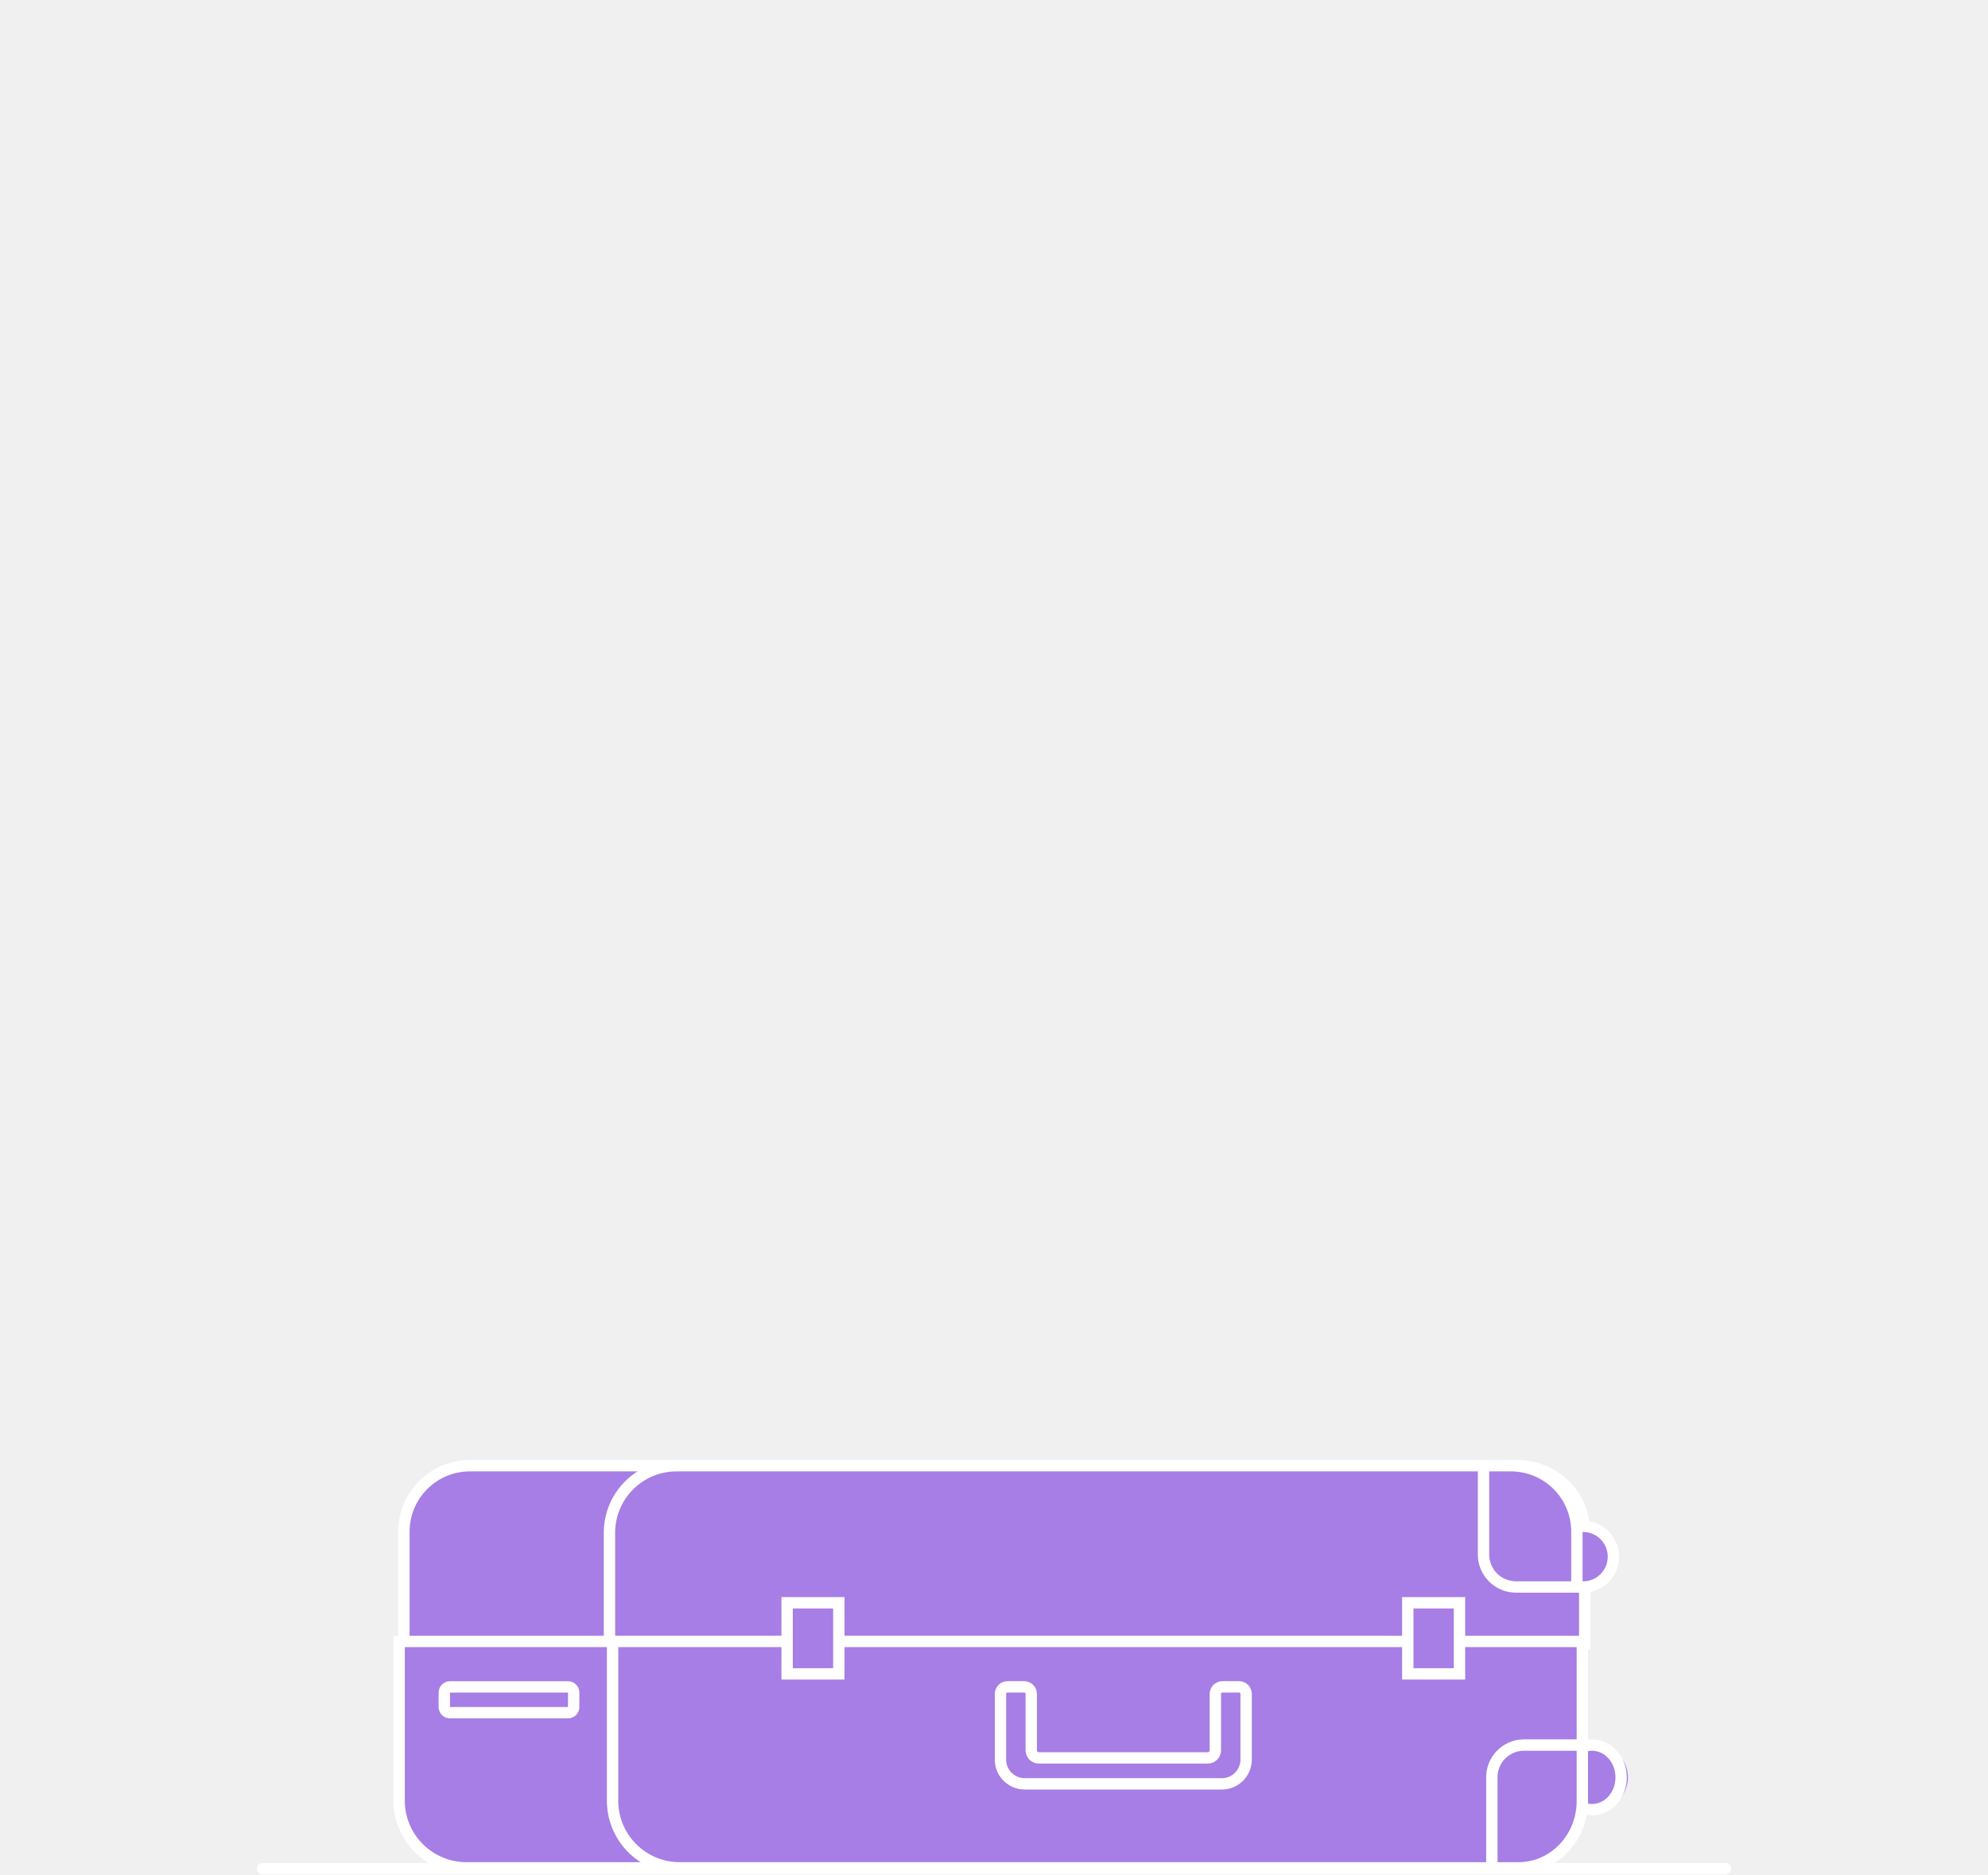
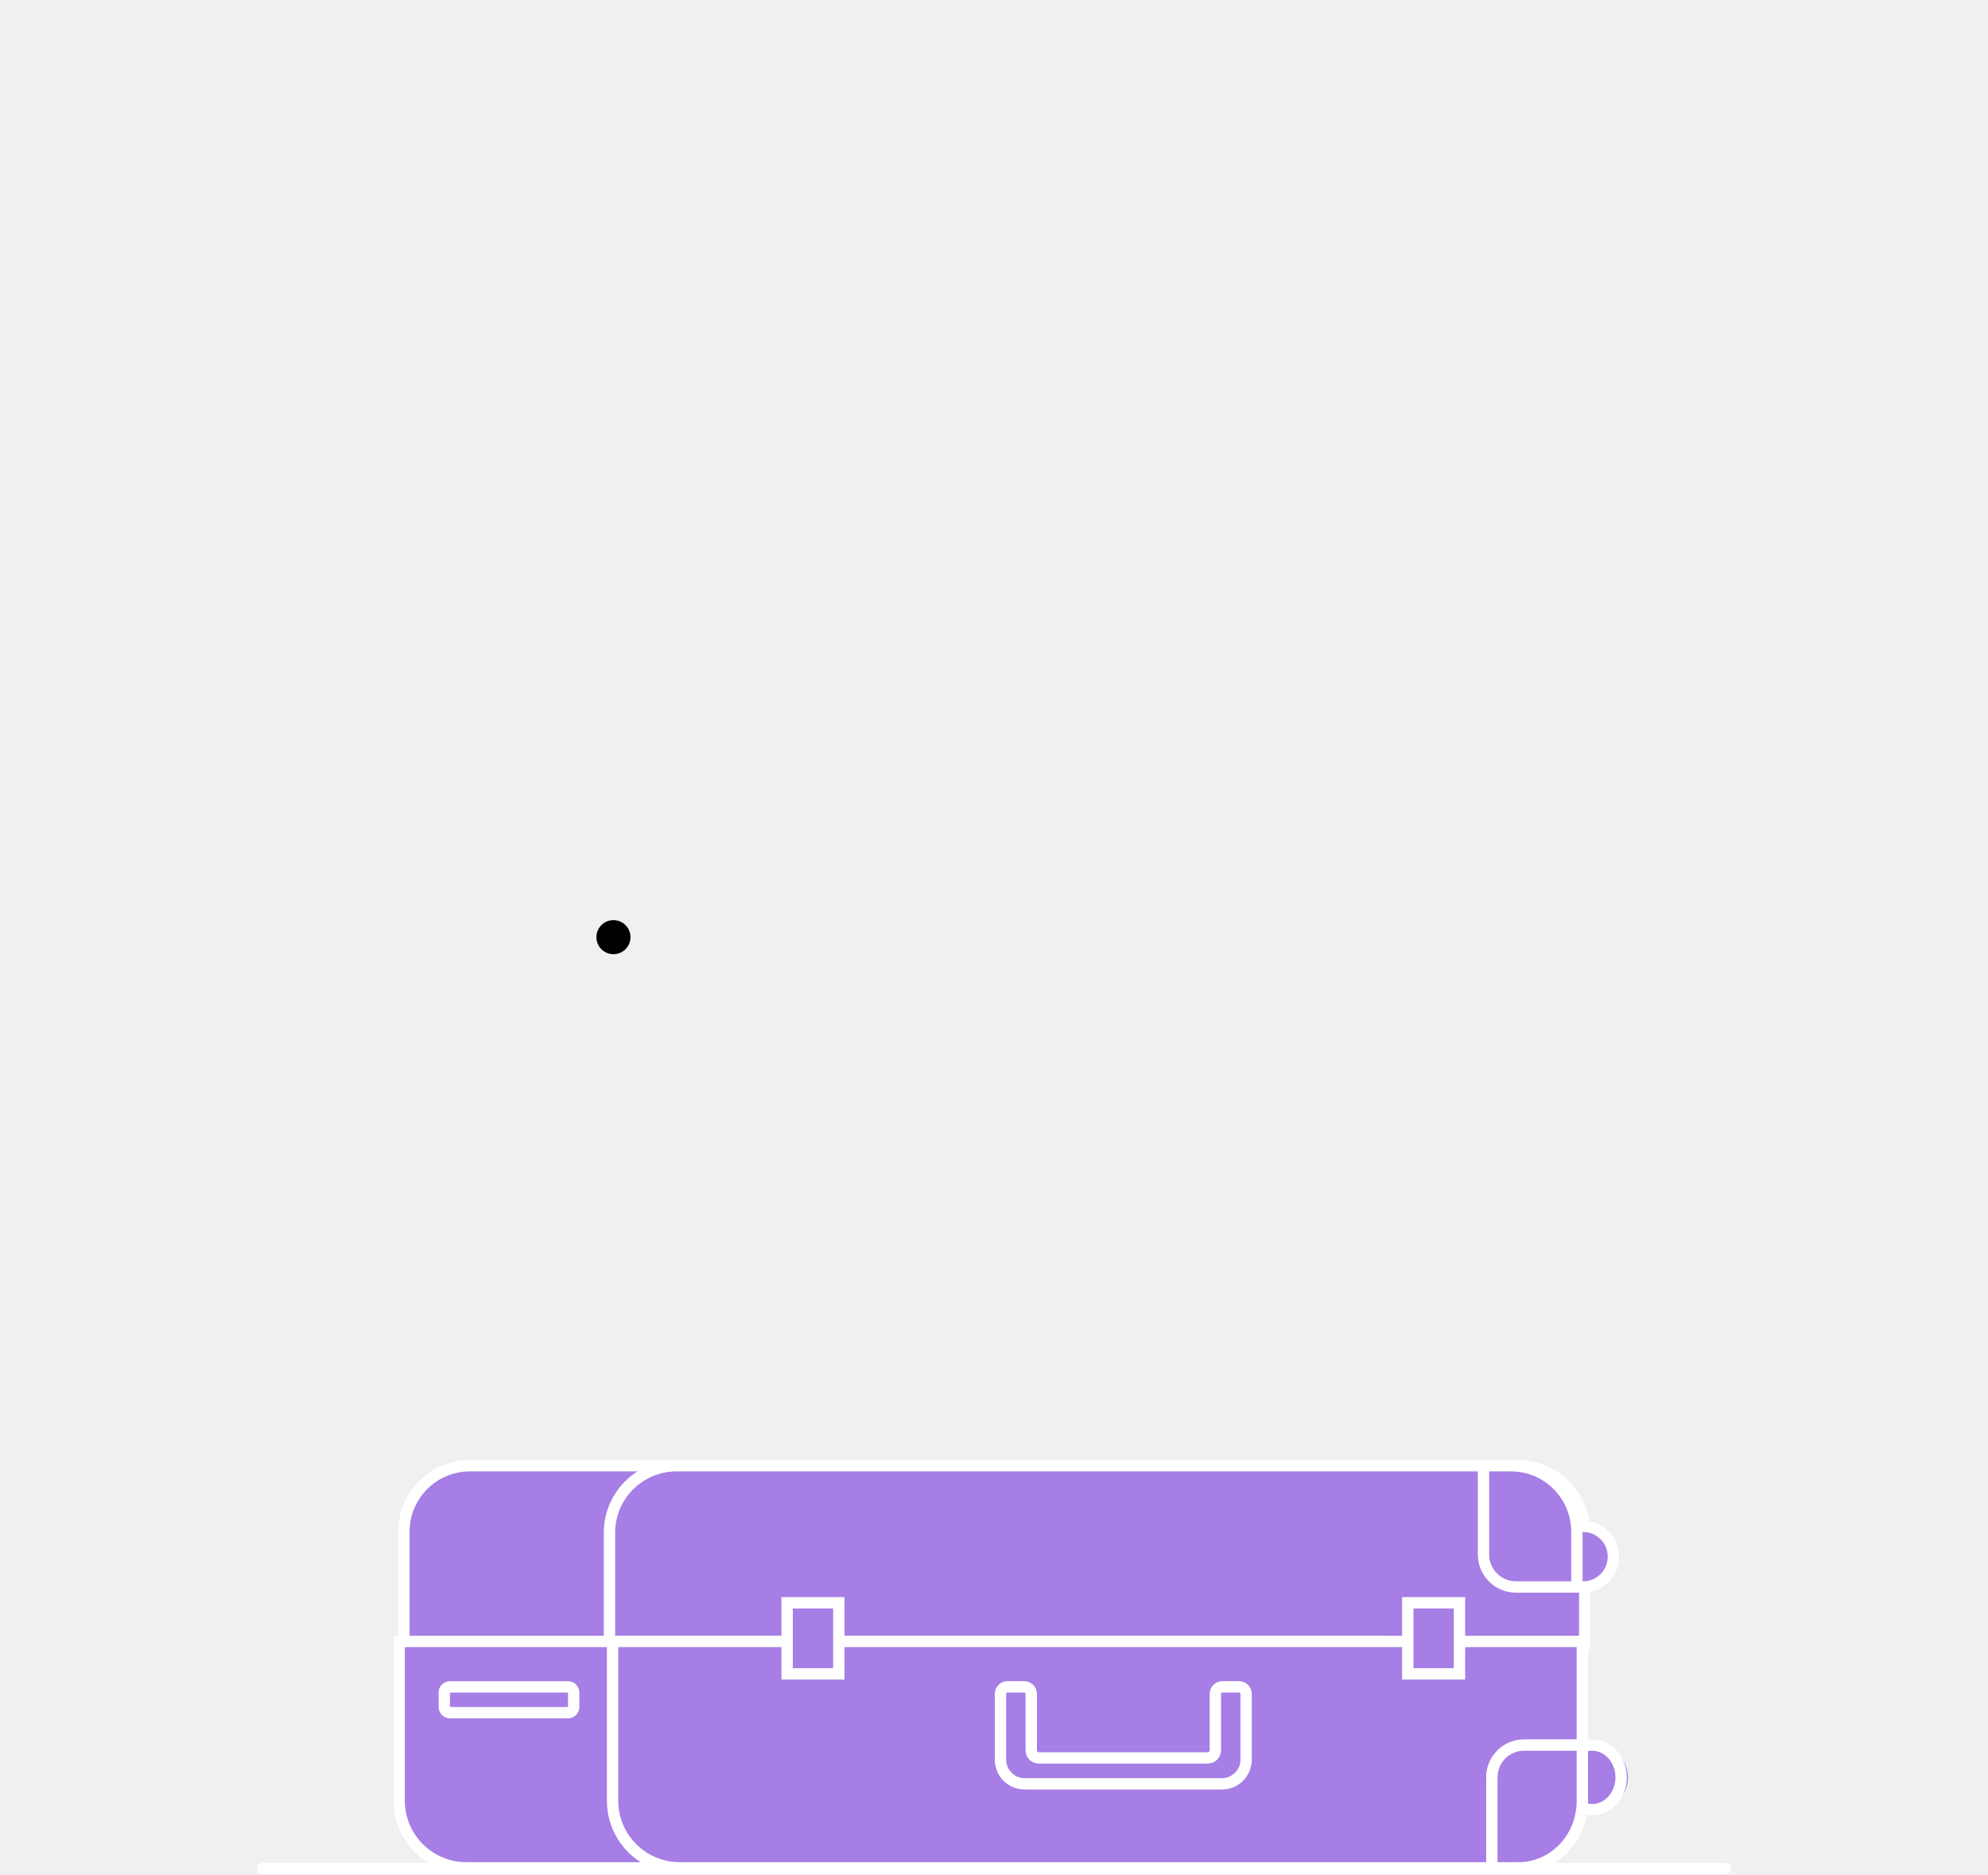
- <svg xmlns="http://www.w3.org/2000/svg" viewBox="0 0 350 330">
-   <g>
+ <svg xmlns="http://www.w3.org/2000/svg" width="350" height="330" viewBox="0 0 350 330">
+   <g id="case-top-hor">
+     <animate attributeType="CSS" attributeName="opacity" begin="500ms" from="1" to="0" dur="1ms" fill="freeze" />
    <path d="M225.88,258.06H82.68a11.62,11.62,0,0,0-11.57,11.61v19.75H237.44V269.66a11.62,11.62,0,0,0-11.56-11.61" fill="#a67ee5" />
    <path d="M225.88,258.06H82.68a11.62,11.62,0,0,0-11.57,11.61v19.75H237.44V269.66A11.62,11.62,0,0,0,225.88,258.06Z" fill="none" stroke="#fff" stroke-miterlimit="10" stroke-width="2" />
    <path d="M267.11,258.06H119.23a11.81,11.81,0,0,0-11.93,11.61v19.75H279V269.66a11.81,11.81,0,0,0-11.93-11.61" fill="#a67ee5" />
    <path d="M267.11,258.06H119.23a11.81,11.81,0,0,0-11.93,11.61v19.75H279V269.66A11.81,11.81,0,0,0,267.11,258.06Z" fill="none" stroke="#fff" stroke-miterlimit="10" stroke-width="2" />
    <path d="M278.74,279.41a5.34,5.34,0,1,0-5.32-5.34,5.32,5.32,0,0,0,5.32,5.34" fill="#a67ee5" />
    <ellipse cx="278.74" cy="274.07" rx="5.31" ry="5.34" fill="none" stroke="#fff" stroke-miterlimit="10" stroke-width="2" />
    <path d="M277.62,269.66v9.75H266.89a5.72,5.72,0,0,1-5.71-5.73V258.06h4.88a11.61,11.61,0,0,1,11.56,11.61" fill="#a67ee5" />
    <path d="M277.62,269.66v9.75H266.89a5.72,5.72,0,0,1-5.71-5.73V258.06h4.88A11.61,11.61,0,0,1,277.62,269.66Z" fill="none" stroke="#fff" stroke-miterlimit="10" stroke-width="2" />
  </g>
-   <g>
+   <g id="case-top-vert" opacity="0">
+     <animate attributeType="CSS" attributeName="opacity" begin="500ms" from="0" to="1" dur="1ms" fill="freeze" />
+     <path d="M253.93,232.11a5.69,5.69,0,1,0-5.69-5.69,5.69,5.69,0,0,0,5.69,5.69" fill="#a67ee5" />
+     <circle cx="253.93" cy="226.42" r="5.69" fill="none" stroke="#fff" stroke-miterlimit="10" stroke-width="2" />
+     <path d="M240.3,210.48H67.19a12,12,0,0,0-12,11.9V276a13,13,0,0,0,13,13h184V222.38a12,12,0,0,0-11.94-11.9" fill="#a67ee5" />
+     <path d="M240.3,210.48H67.19a12,12,0,0,0-12,11.9V276a13,13,0,0,0,13,13h184V222.38A12,12,0,0,0,240.3,210.48Z" fill="none" stroke="#fff" stroke-miterlimit="10" stroke-width="2" />
+     <path d="M70.24,289V225.49a15,15,0,0,1,15-15h0.5" fill="none" stroke="#fff" stroke-width="2" />
+   </g>
+   <g id="case-content" opacity="0">
+     <animate attributeType="CSS" attributeName="opacity" begin="500ms" from="0" to="1" dur="1ms" fill="freeze" />
+     <g id="flowers" style="transform-origin: 178px 289px;" transform="rotate(50)">
+       <g id="flower-large">
+         <path d="M180.73,277.8s8.3-74.59,39.71-90" fill="none" stroke="#fff" stroke-linecap="round" stroke-linejoin="round" stroke-width="2" />
+         <path id="flower-large-bud" style="transform-origin: 218px 189px;" transform="rotate(30)" d="M217.95,187.12l9.27-24.49a22,22,0,0,1,8.72,3,7.87,7.87,0,0,1,9.72,12.33,22.14,22.14,0,0,1,.86,9.18l-26,3.3a2.45,2.45,0,0,1-2.6-3.29" fill="#3b7bf2" />
+       </g>
+       <g id="flower-small">
+         <path d="M178.24,287.63s6.89-44.68,37.95-56.53" fill="none" stroke="#fff" stroke-linecap="round" stroke-linejoin="round" stroke-width="2" />
+         <path id="flower-small-bud" style="transform-origin: 211px 233px;" transform="rotate(30)" d="M210.85,232l9-16.47a16.66,16.66,0,0,1,6.13,2.93,5.93,5.93,0,0,1,4-.42,5.67,5.67,0,0,1,4.26,6.85,5.54,5.54,0,0,1-2.29,3.23,15.1,15.1,0,0,1-.21,6.58l-19.34-.11a1.76,1.76,0,0,1-1.6-2.58" fill="#3b7bf2" />
+       </g>
+     </g>
+     <g id="balloon">
+       <g id="balloon-round" style="transform-origin: 108px 165px;" transform="translate(0 158) rotate(46)">
+         <path d="M106.58,161.87l-2.19,3.79a1.34,1.34,0,0,0,1.17,2h4.37a1.34,1.34,0,0,0,1.16-2l-2.18-3.79a1.35,1.35,0,0,0-2.33,0" fill="#fff" />
+         <path d="M107.74,79.42a32.91,32.91,0,0,1,32.9,32.89c0,18.17-15.09,48.89-33.25,48.89s-32.55-30.73-32.55-48.89a32.91,32.91,0,0,1,32.9-32.89m0-1.61a34.54,34.54,0,0,0-34.5,34.5c0,9.51,3.8,22.1,9.68,32.07,7,11.88,15.68,18.42,24.46,18.42s17.6-6.54,24.81-18.4c6.1-10,10.05-22.64,10.05-32.09a34.54,34.54,0,0,0-34.5-34.5" fill="#fff" />
+         <path d="M96.06,112.39c0-18.16,5.23-32.89,11.68-32.89a32.91,32.91,0,0,0-32.9,32.89c0,18.17,14.38,48.89,32.55,48.89h0.17c-6.43-.19-11.5-30.77-11.5-48.89" fill="#76abff" />
+         <path d="M140.64,112.39a32.91,32.91,0,0,0-32.9-32.89c6.45,0,11.68,14.73,11.68,32.89s-5.29,48.48-11.68,48.87c18-.39,32.9-30.82,32.9-48.87" fill="#1553b7" />
+         <path d="M119.42,112.39c0-18.16-5.23-32.89-11.68-32.89S96.06,94.23,96.06,112.39s5.07,48.69,11.5,48.89h0.18c6.39-.4,11.68-30.83,11.68-48.88" fill="#3b7bf2" />
+         <path d="M100.54,105.36a5.7,5.7,0,1,0,5.7,5.7,5.39,5.39,0,0,0-5.7-5.7m0,8c-1.86,0-3.06-.93-3.06-2.29s1.21-2.29,3.06-2.29,3.07,0.93,3.07,2.29-1.25,2.29-3.07,2.29" fill="#fff" />
+         <path d="M114.74,105.36a1.78,1.78,0,0,1,1.46,2.8L102.87,127.5a1.79,1.79,0,0,1-2.94-2l13.34-19.34a1.77,1.77,0,0,1,1.47-.77" fill="#fff" />
+         <path d="M116.21,116.88a5.7,5.7,0,1,0,5.7,5.7,5.4,5.4,0,0,0-5.7-5.7m0,8c-1.86,0-3.06-.93-3.06-2.29s1.21-2.29,3.06-2.29,3.07,0.9,3.07,2.29-1.21,2.29-3.07,2.29" fill="#fff" />
+       </g>
+       <line id="balloon-rope" x1="107.65" y1="289.02" x2="107.65" y2="289.02" fill="none" stroke="#fff" stroke-linecap="round" stroke-miterlimit="10" stroke-width="2" />
+     </g>
+     <g id="leaves-left" style="transform-origin: 178px 289px;" transform="rotate(63)">
+       <path d="M141.77,204.16c24.1,32.45,35.81,84,35.81,84" fill="none" stroke="#3b7bf2" stroke-linecap="round" stroke-linejoin="round" stroke-width="2" />
+       <path d="M125.73,196.22c6.54,7.51,17.16,9,17.16,9s0-10.72-6.53-18.22-17.17-9-17.17-9,0,10.72,6.54,18.22" fill="#76abff" />
+       <path d="M153.17,206.54c-2.69,9.58,1.91,19.27,1.91,19.27s9-5.86,11.67-15.45-1.91-19.27-1.91-19.27-9,5.86-11.67,15.45" fill="#3b7bf2" />
+       <path d="M135.82,227.71c9.59,2.7,19.26-1.91,19.26-1.91s-5.86-9-15.45-11.67S120.37,216,120.37,216s5.87,9,15.45,11.67" fill="#3b7bf2" />
+       <path d="M166.1,232.52c-3.41,9.36.47,19.35,0.47,19.35s9.39-5.18,12.79-14.53S178.89,218,178.89,218s-9.39,5.18-12.79,14.53" fill="#1553b7" />
+       <path d="M147.22,252.35c9.36,3.4,19.35-.47,19.35-0.47s-5.18-9.39-14.54-12.79-19.35.47-19.35,0.47,5.18,9.39,14.54,12.79" fill="#1553b7" />
+     </g>
+     <g id="leaves-right" style="transform-origin: 178px 289px;" transform="translate(0, 2) rotate(38)">
+       <path d="M183.79,264.77c2.3,9.1-2.27,18.12-2.27,18.12s-8.32-5.74-10.63-14.85,2.27-18.12,2.27-18.12,8.32,5.75,10.63,14.85" fill="#3b7bf2" />
+       <path d="M199.63,285.16c-9.11,2.31-18.12-2.27-18.12-2.27s5.74-8.32,14.85-10.63,18.12,2.27,18.12,2.27-5.75,8.32-14.85,10.63" fill="#3b7bf2" />
+       <path d="M188.56,271.67a144.15,144.15,0,0,0-10.31,16.61" fill="none" stroke="#3b7bf2" stroke-linecap="round" stroke-linejoin="round" stroke-width="2" />
+       <path d="M203.69,264.19c-6.17,7.08-16.19,8.44-16.19,8.44s0-10.11,6.16-17.18S209.85,247,209.85,247s0,10.11-6.16,17.19" fill="#76abff" />
+     </g>
+     <g id="bird" style="transform-origin: 282px 185px;" transform="translate(-50 70) rotate(-35)">
+       <path d="M279.2,183.8A4.89,4.89,0,0,1,283,179h0l21.07-5.4c-7.78,14.84-19.18,15.07-20,15.07h0a4.9,4.9,0,0,1-4.85-4.9" fill="#fff" />
+       <path d="M262.24,169.86l10.76,0a4.65,4.65,0,0,1,4.41-2.9,3.91,3.91,0,0,1,3.48,1.76,13.39,13.39,0,0,1,1.37,2.59c0.63,1.57,4,15.8,5.89,19.16,1.1,2,4.39,7.16,4.39,7.16a2.3,2.3,0,0,1,.31,1.15V208s-3.11-1.08-3.11-3.91v-6.53c-1.91.27-6-1.65-8.33-2.88a12.82,12.82,0,0,1-6.36-6.76,12.33,12.33,0,0,1-.11-9.16,7.13,7.13,0,0,0,.79-2.91c-0.06-1.14-1.39-2.72-2.18-4.05Z" fill="#fff" />
+     </g>
+   </g>
+   <g id="case-bottom">
    <path d="M280.29,318.62a5.72,5.72,0,1,0-5.12-5.69,5.43,5.43,0,0,0,5.12,5.69" fill="#a67ee5" />
    <ellipse cx="280.29" cy="312.93" rx="5.12" ry="5.69" fill="none" stroke="#fff" stroke-miterlimit="10" stroke-width="2" />
    <path d="M230.22,328.86h-148a11.85,11.85,0,0,1-11.95-11.67V289H242.16v28.17a11.84,11.84,0,0,1-11.94,11.67" fill="#a67ee5" />
    <path d="M230.22,328.86h-148a11.85,11.85,0,0,1-11.95-11.67V289H242.16v28.17A11.84,11.84,0,0,1,230.22,328.86Z" fill="none" stroke="#fff" stroke-miterlimit="10" stroke-width="2" />
    <path d="M266.72,328.86h-147a11.81,11.81,0,0,1-11.87-11.67V289H278.58v28.17a11.79,11.79,0,0,1-11.86,11.67" fill="#a67ee5" />
    <path d="M266.72,328.86h-147a11.81,11.81,0,0,1-11.87-11.67V289H278.58v28.17A11.79,11.79,0,0,1,266.72,328.86Z" fill="none" stroke="#fff" stroke-miterlimit="10" stroke-width="2" />
    <path d="M215,314.07H180.49a4.27,4.27,0,0,1-4.35-4.16V298.21a1.24,1.24,0,0,1,1.27-1.22h2.88a1.25,1.25,0,0,1,1.27,1.22v10a1.33,1.33,0,0,0,1.35,1.29h29.71a1.33,1.33,0,0,0,1.35-1.29v-10a1.24,1.24,0,0,1,1.27-1.22h2.88a1.25,1.25,0,0,1,1.27,1.22V309.9a4.27,4.27,0,0,1-4.35,4.16" fill="#a67ee5" />
    <path d="M215,314.07H180.49a4.27,4.27,0,0,1-4.35-4.16V298.21a1.24,1.24,0,0,1,1.27-1.22h2.88a1.25,1.25,0,0,1,1.27,1.22v10a1.33,1.33,0,0,0,1.35,1.29h29.71a1.33,1.33,0,0,0,1.35-1.29v-10a1.24,1.24,0,0,1,1.27-1.22h2.88a1.25,1.25,0,0,1,1.27,1.22V309.9A4.27,4.27,0,0,1,215,314.07Z" fill="none" stroke="#fff" stroke-miterlimit="10" stroke-width="2" />
    <rect x="138.58" y="282.19" width="9.1" height="12.52" fill="#a67ee5" />
    <rect x="138.58" y="282.19" width="9.1" height="12.52" fill="none" stroke="#fff" stroke-miterlimit="10" stroke-width="2" />
    <rect x="247.85" y="282.19" width="9.1" height="12.52" fill="#a67ee5" />
    <rect x="247.85" y="282.19" width="9.1" height="12.52" fill="none" stroke="#fff" stroke-miterlimit="10" stroke-width="2" />
    <path d="M278.58,317.11v-9.87h-10.4a5.67,5.67,0,0,0-5.53,5.8v15.82h4.73c6.16,0,11.2-5.29,11.2-11.75" fill="#a67ee5" />
    <path d="M278.58,317.11v-9.87h-10.4a5.67,5.67,0,0,0-5.53,5.8v15.82h4.73C273.54,328.86,278.58,323.58,278.58,317.11Z" fill="none" stroke="#fff" stroke-miterlimit="10" stroke-width="2" />
    <path d="M100,301.54H79.22a1,1,0,0,1-1-1V298a1,1,0,0,1,1-1H100a1,1,0,0,1,1,1v2.58a1,1,0,0,1-1,1" fill="#a67ee5" />
    <path d="M100,301.54H79.22a1,1,0,0,1-1-1V298a1,1,0,0,1,1-1H100a1,1,0,0,1,1,1v2.58A1,1,0,0,1,100,301.54Z" fill="none" stroke="#fff" stroke-miterlimit="10" stroke-width="2" />
  </g>
-   <g>
+   <g id="floor">
    <line x1="46.24" y1="329" x2="303.76" y2="329" fill="none" stroke="#fff" stroke-linecap="round" stroke-linejoin="round" stroke-width="2" />
  </g>
+   <circle cx="108" cy="165" r="3" fill="#000000" />
</svg>
